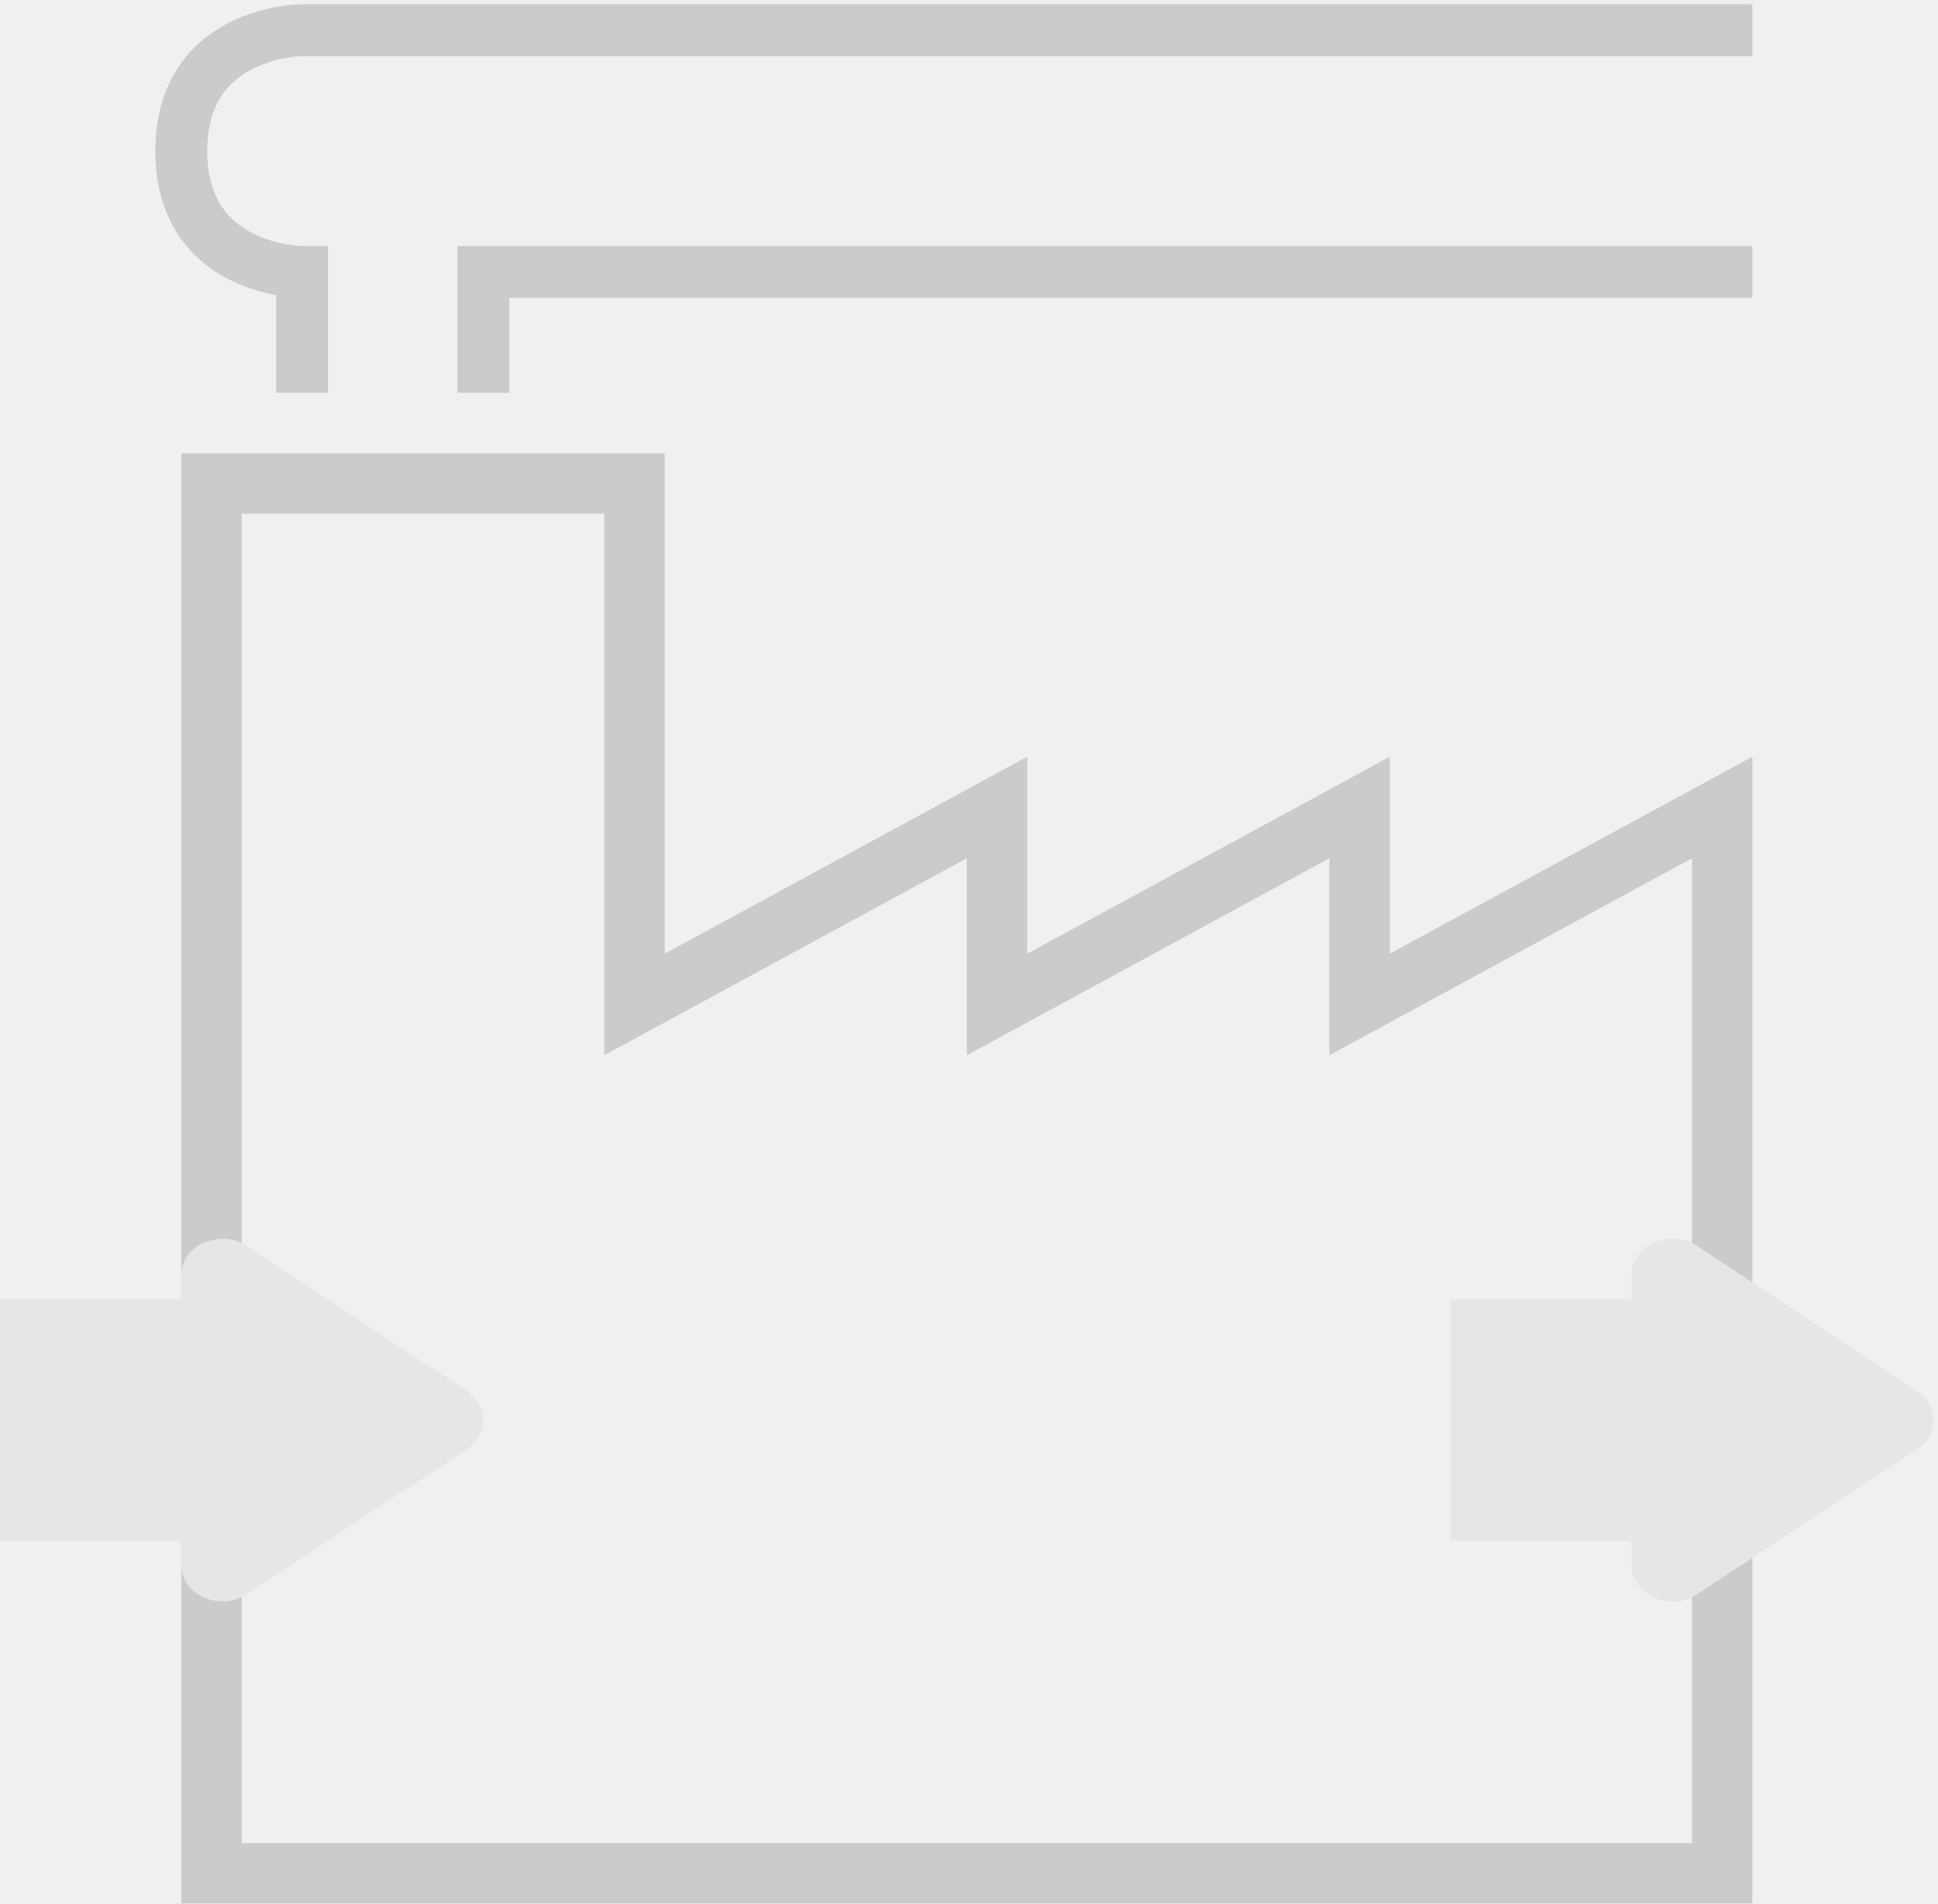
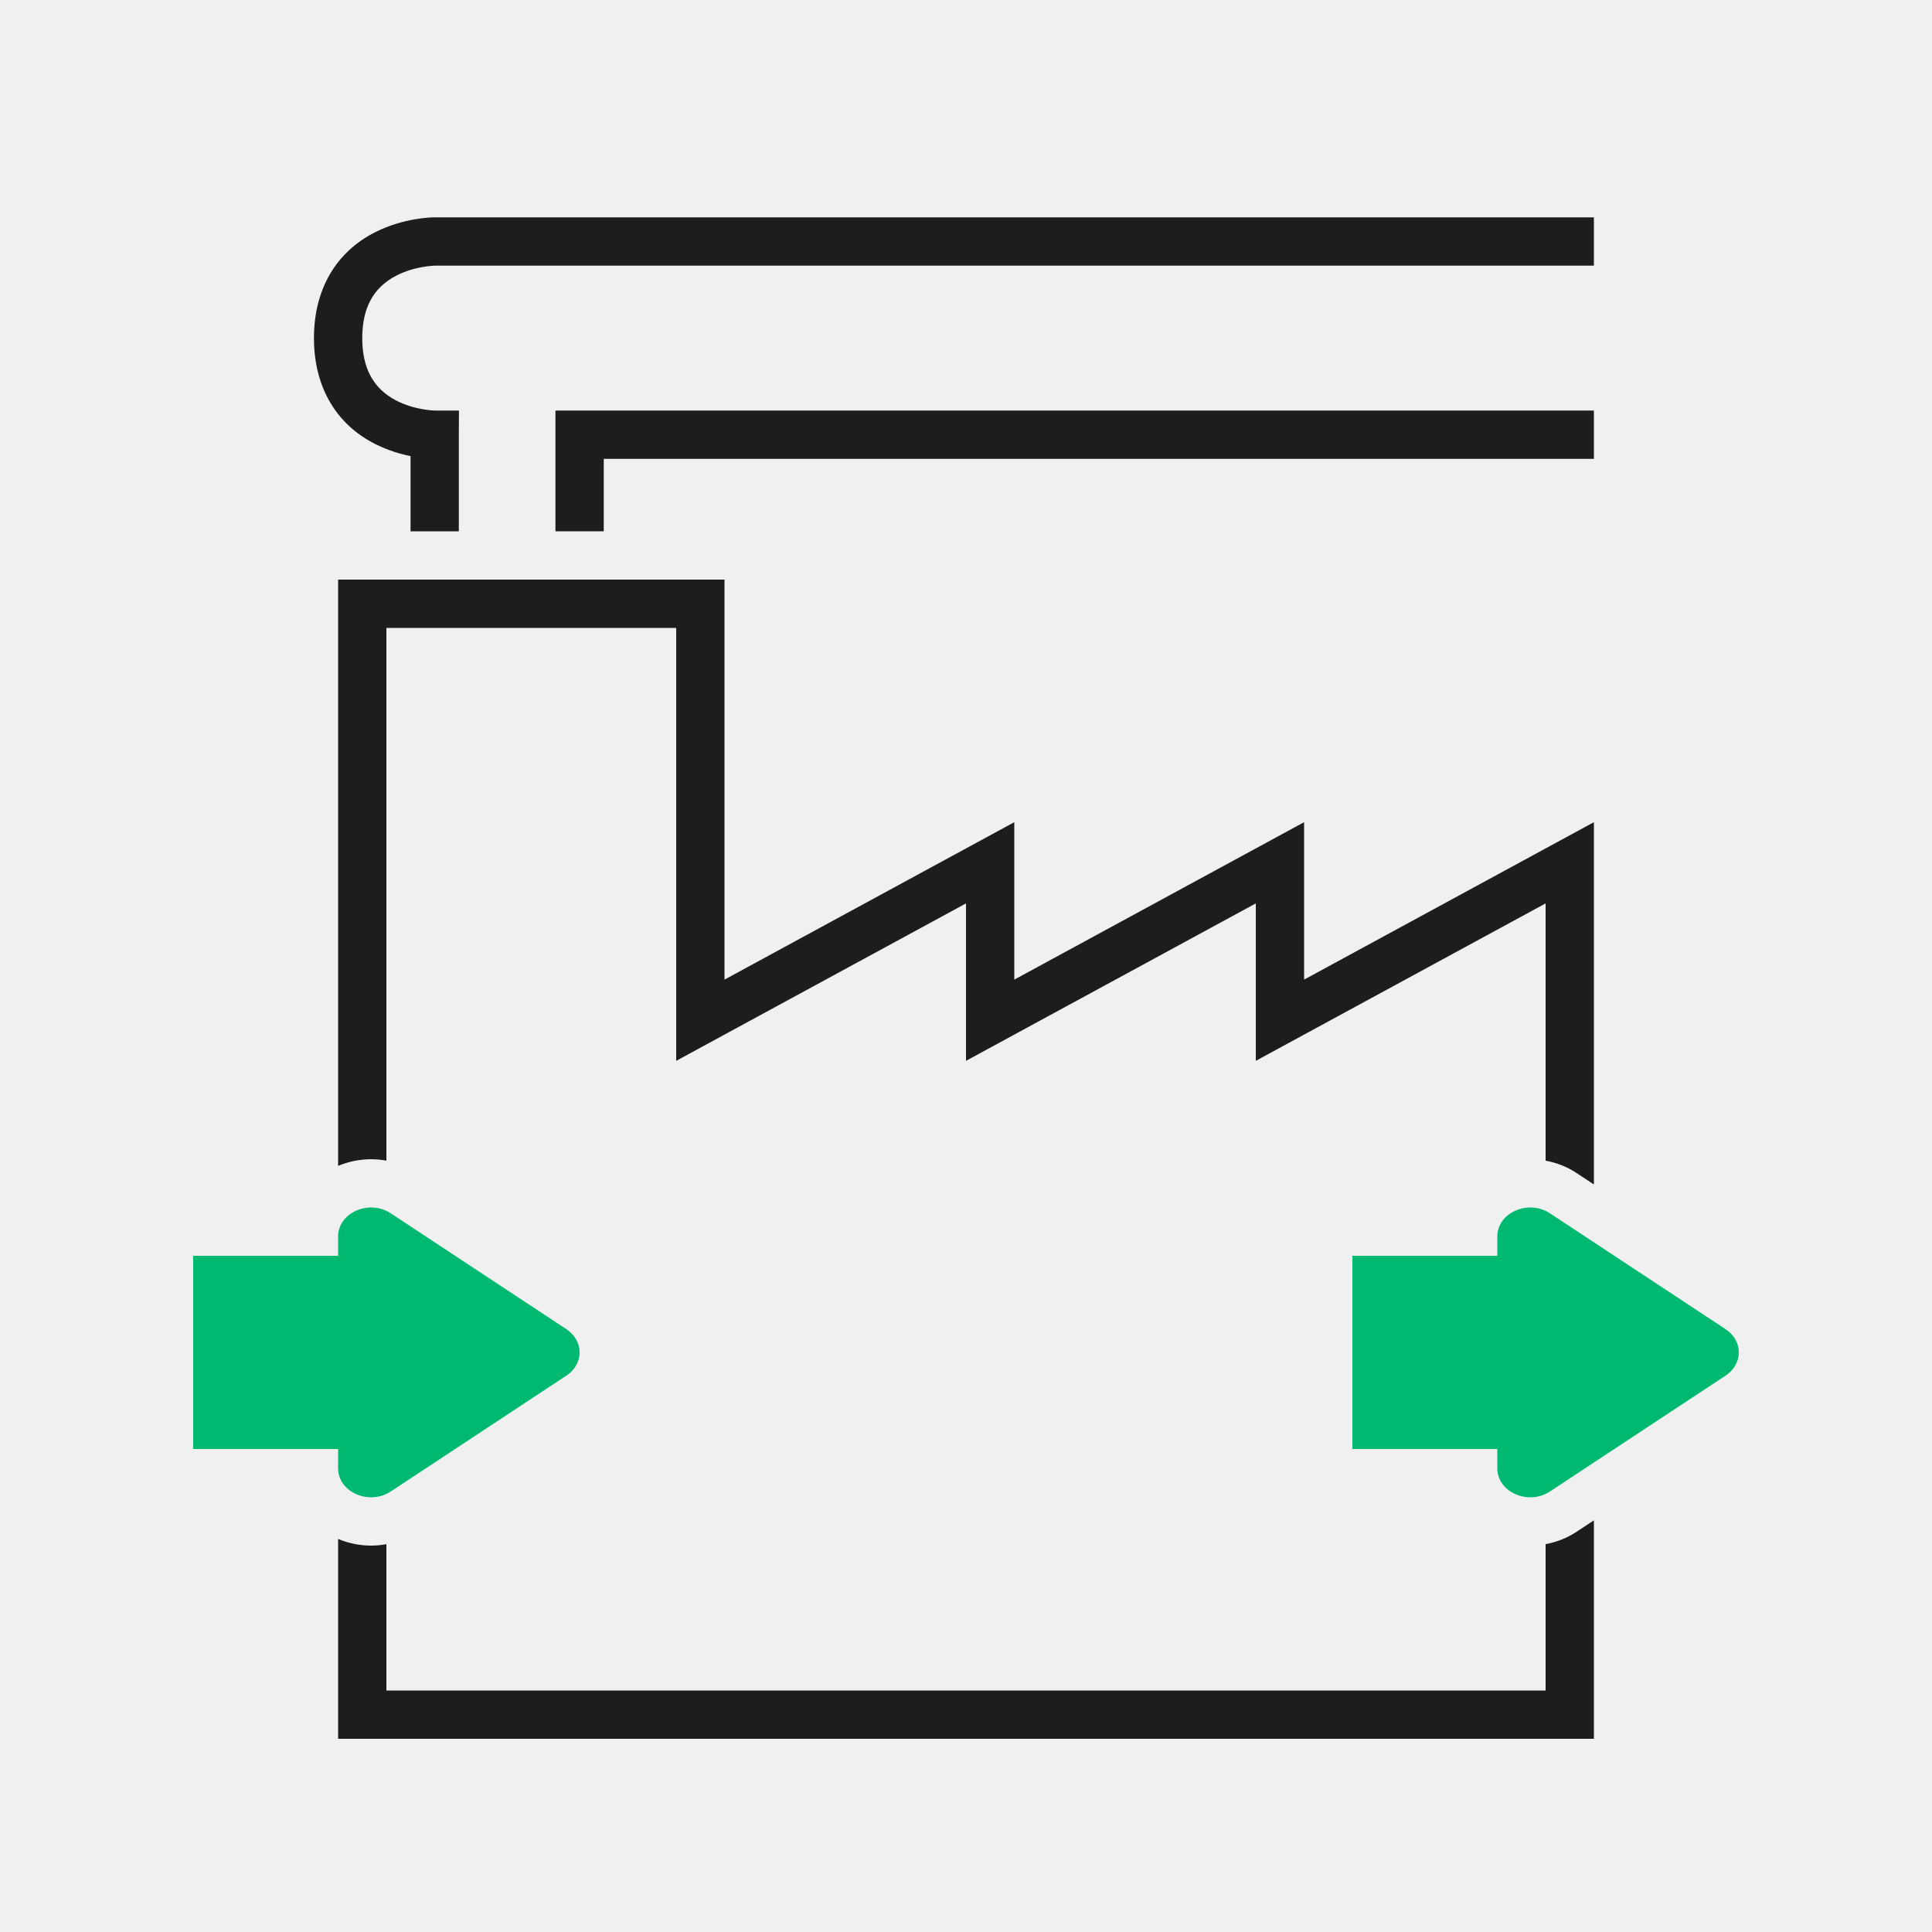
- <svg xmlns="http://www.w3.org/2000/svg" width="112" height="110" viewBox="0 0 112 110" fill="none">
-   <g clip-path="url(#clip0_530_564)">
-     <path d="M34.921 29.683V60.982L55.873 49.599V60.982L76.825 49.599V60.982L97.778 49.599V106.508H13.968V29.683H34.921ZM38.413 26.191H10.476V110H101.27V43.729L96.11 46.532L80.317 55.112V43.729L75.158 46.532L59.365 55.112V43.729L54.206 46.532L38.413 55.112V26.192V26.191Z" fill="#CBCBCB" />
-     <path d="M26.985 80.387L14.286 72.01C12.716 70.974 10.476 71.959 10.476 73.686V75.079H0V89.048H10.476V90.441C10.476 92.168 12.716 93.153 14.286 92.117L26.985 83.74C28.254 82.902 28.254 81.227 26.985 80.389V80.387Z" fill="#E6E6E6" />
-     <path d="M110.794 80.387L98.096 72.01C96.526 70.974 94.286 71.959 94.286 73.686V75.079H83.81V89.048H94.286V90.441C94.286 92.168 96.526 93.153 98.096 92.117L110.794 83.74C112.064 82.902 112.064 81.227 110.794 80.389V80.387Z" fill="#E6E6E6" />
-     <path d="M17.46 22.698V15.714C17.46 15.714 10.476 15.714 10.476 8.73C10.476 1.746 17.46 1.746 17.46 1.746H101.27" stroke="#CBCBCB" stroke-width="3" stroke-miterlimit="10" />
-     <path d="M27.936 22.698V15.714H101.27" stroke="#CBCBCB" stroke-width="3" stroke-miterlimit="10" />
+ <svg xmlns="http://www.w3.org/2000/svg" id="COLOR" viewBox="0 0 800 800">
+   <defs>
+     <style>
+       .cls-1 {
+         fill: #00b971;
+       }
+ 
+       .cls-2 {
+         fill: #1d1d1b;
+       }
+     </style>
+   </defs>
+   <path class="cls-1" d="m714.55,550.4l-72.73-47.98c-8.99-5.93-21.82-.29-21.82,9.6v7.98h-60v80h60v7.98c0,9.89,12.83,15.53,21.82,9.6l72.73-47.98c7.27-4.8,7.27-14.39,0-19.19Z" />
+   <g>
+     <path class="cls-1" d="m234.55,550.4l-72.73-47.98c-8.99-5.93-21.82-.29-21.82,9.6v7.98h-60v80h60v7.98c0,9.89,12.83,15.53,21.82,9.6l72.73-47.98c7.27-4.8,7.27-14.39,0-19.19Z" />
+     <g>
+       <path class="cls-2" d="m640,639.41v60.59H160v-60.59c-2.07.38-4.17.59-6.31.59-4.76,0-9.41-.96-13.69-2.76v82.76h520v-90.46l-7.17,4.73c-3.91,2.58-8.27,4.3-12.83,5.13Z" />
+       <path class="cls-2" d="m630.45,356.5l-90.45,49.14v-65.19l-29.55,16.05-90.45,49.14v-65.19l-29.55,16.05-90.45,49.14v-165.63h-160v242.76c4.28-1.8,8.94-2.76,13.69-2.76,2.13,0,4.24.21,6.31.59v-220.59h120v179.26l120-65.19v65.19l120-65.19v65.19l120-65.19v106.52c4.57.84,8.92,2.55,12.83,5.13l7.17,4.73v-150.01l-29.55,16.05Z" />
+     </g>
  </g>
-   <defs>
-     <clipPath id="clip0_530_564">
-       <rect width="111.746" height="110" fill="white" />
-     </clipPath>
-   </defs>
+   <g>
+     <path class="cls-2" d="m190,220h-20v-31.14c-4.21-.85-9.31-2.33-14.47-4.92-16.46-8.23-25.53-23.84-25.53-43.94s9.07-35.71,25.53-43.94c11.77-5.89,23.21-6.06,24.47-6.06h480v20H180s-8.26.14-16.04,4.2c-9.4,4.91-13.96,13.35-13.96,25.8s4.57,20.88,13.96,25.8c7.77,4.06,16.01,4.2,16.09,4.2h10l-.06,10v40Z" />
+     <polygon class="cls-2" points="250 220 230 220 230 170 660 170 660 190 250 190 250 220" />
+   </g>
</svg>
